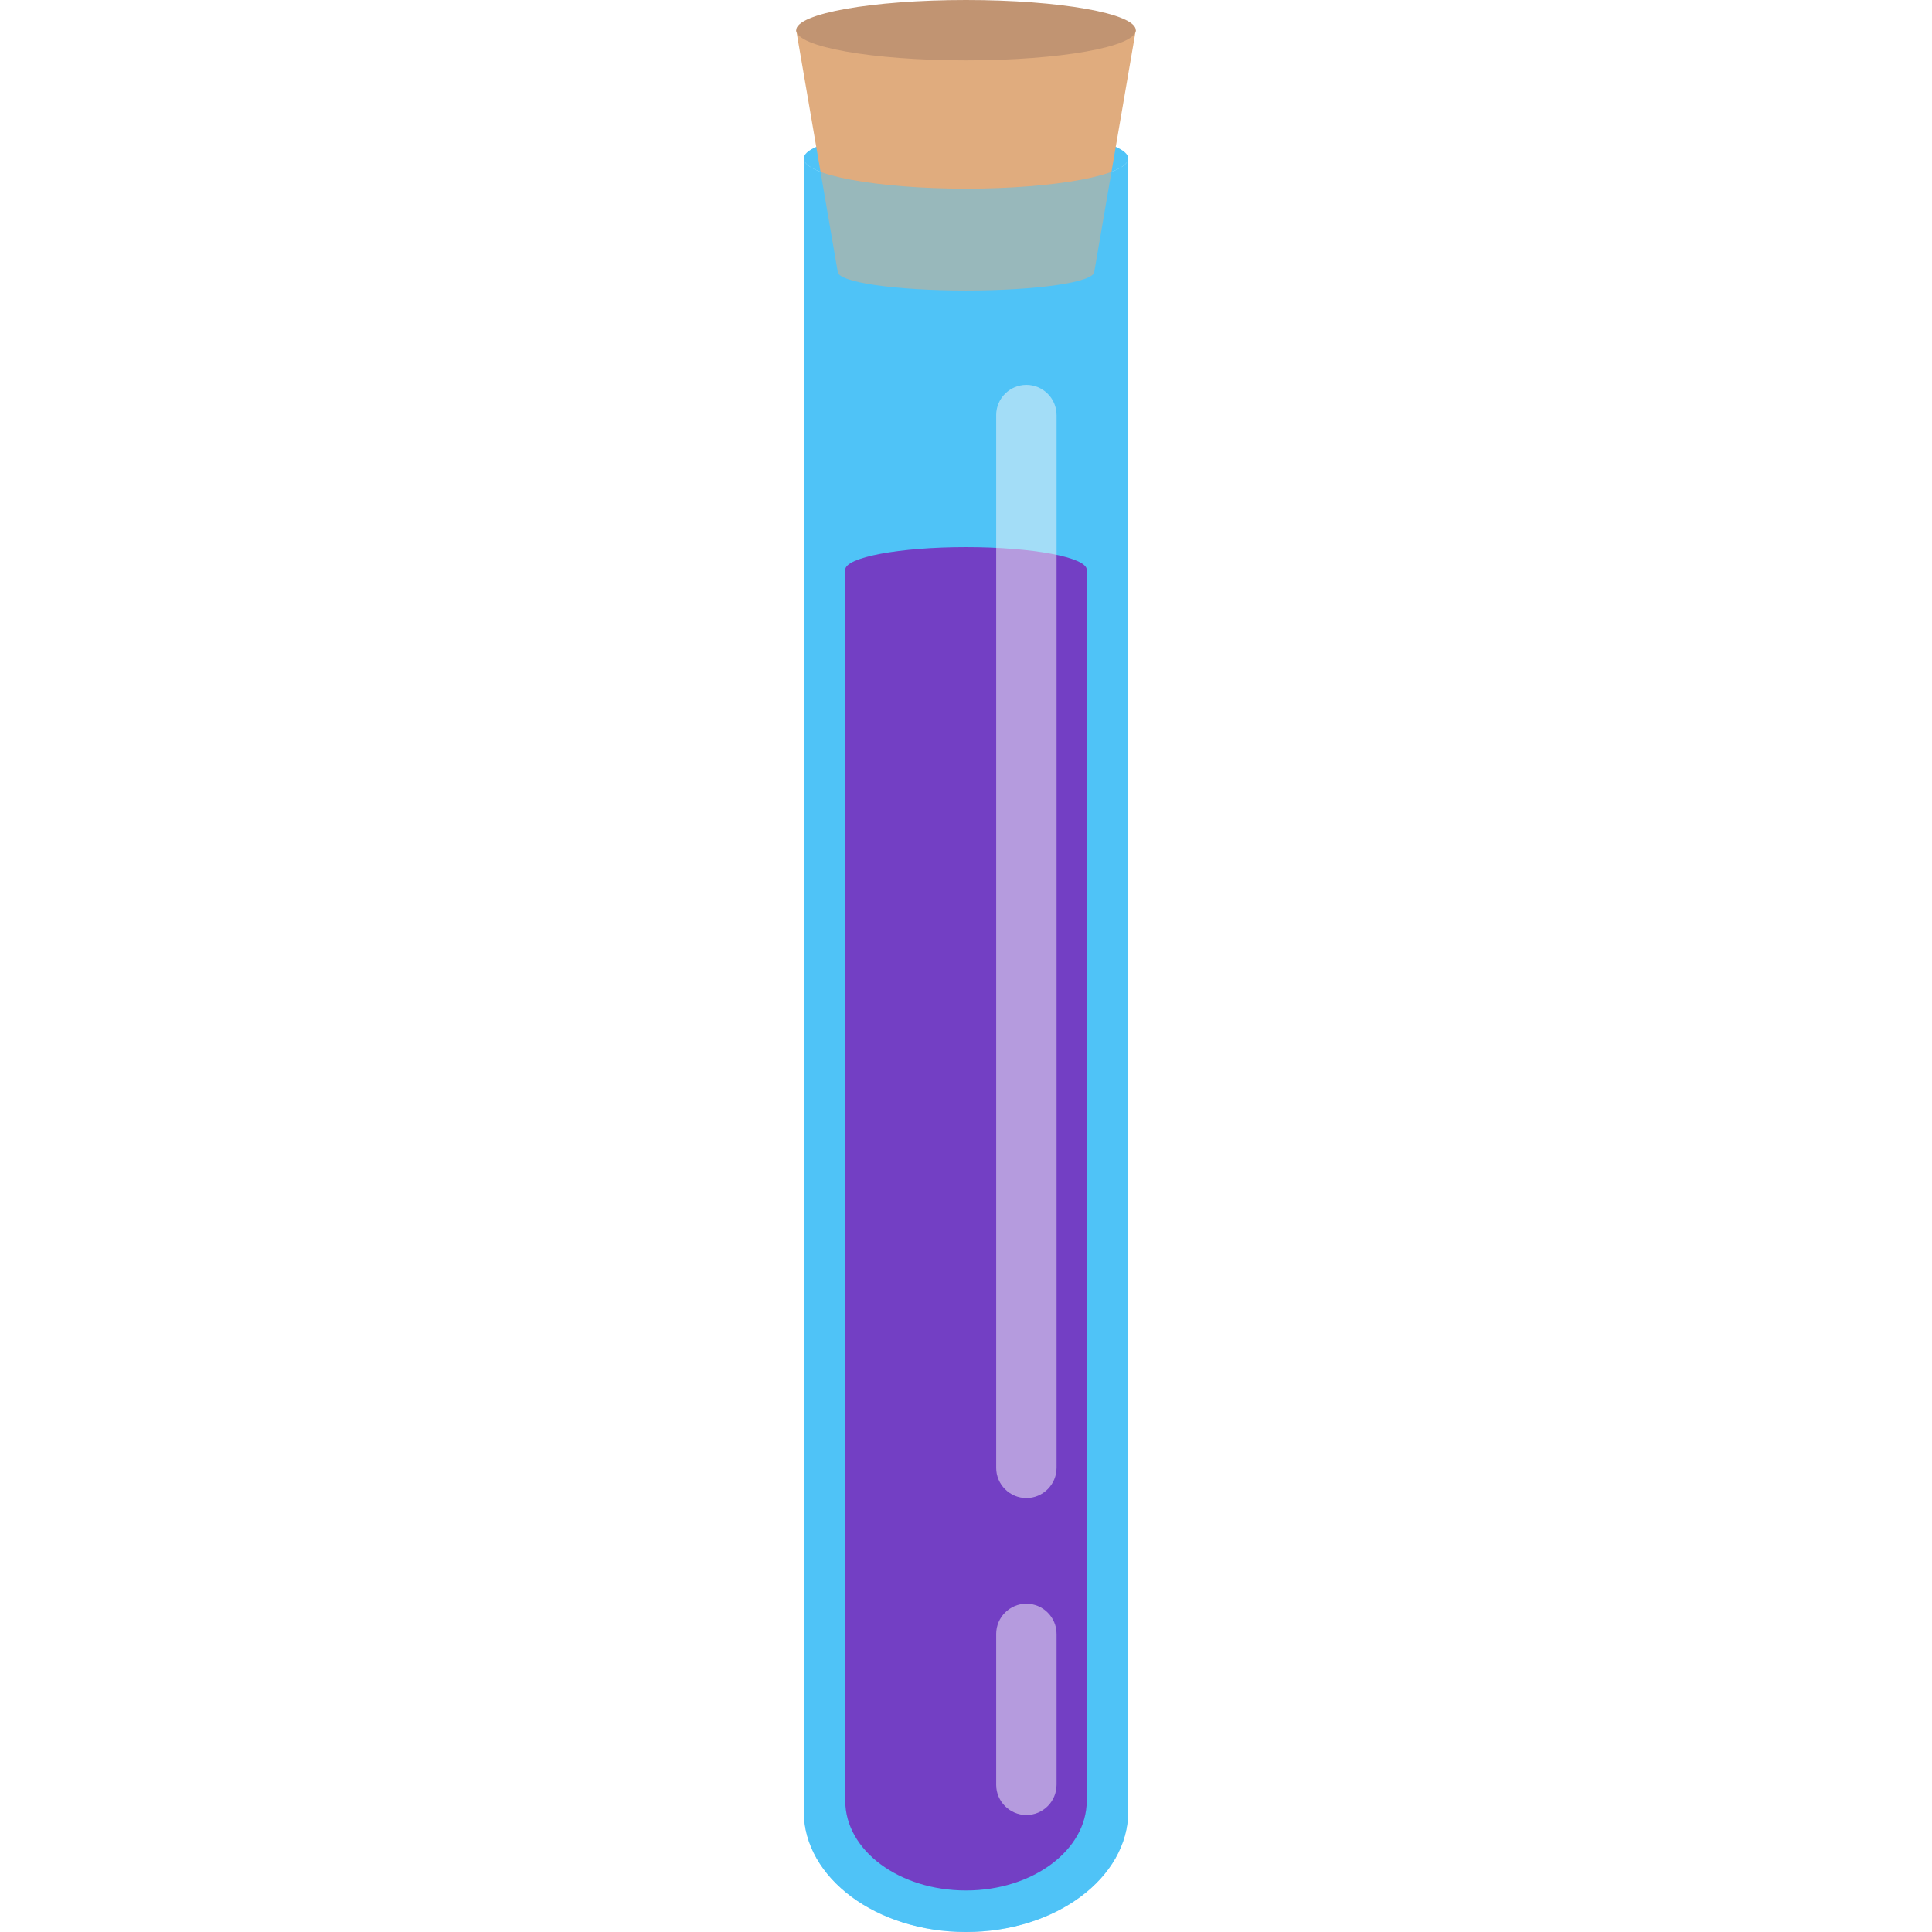
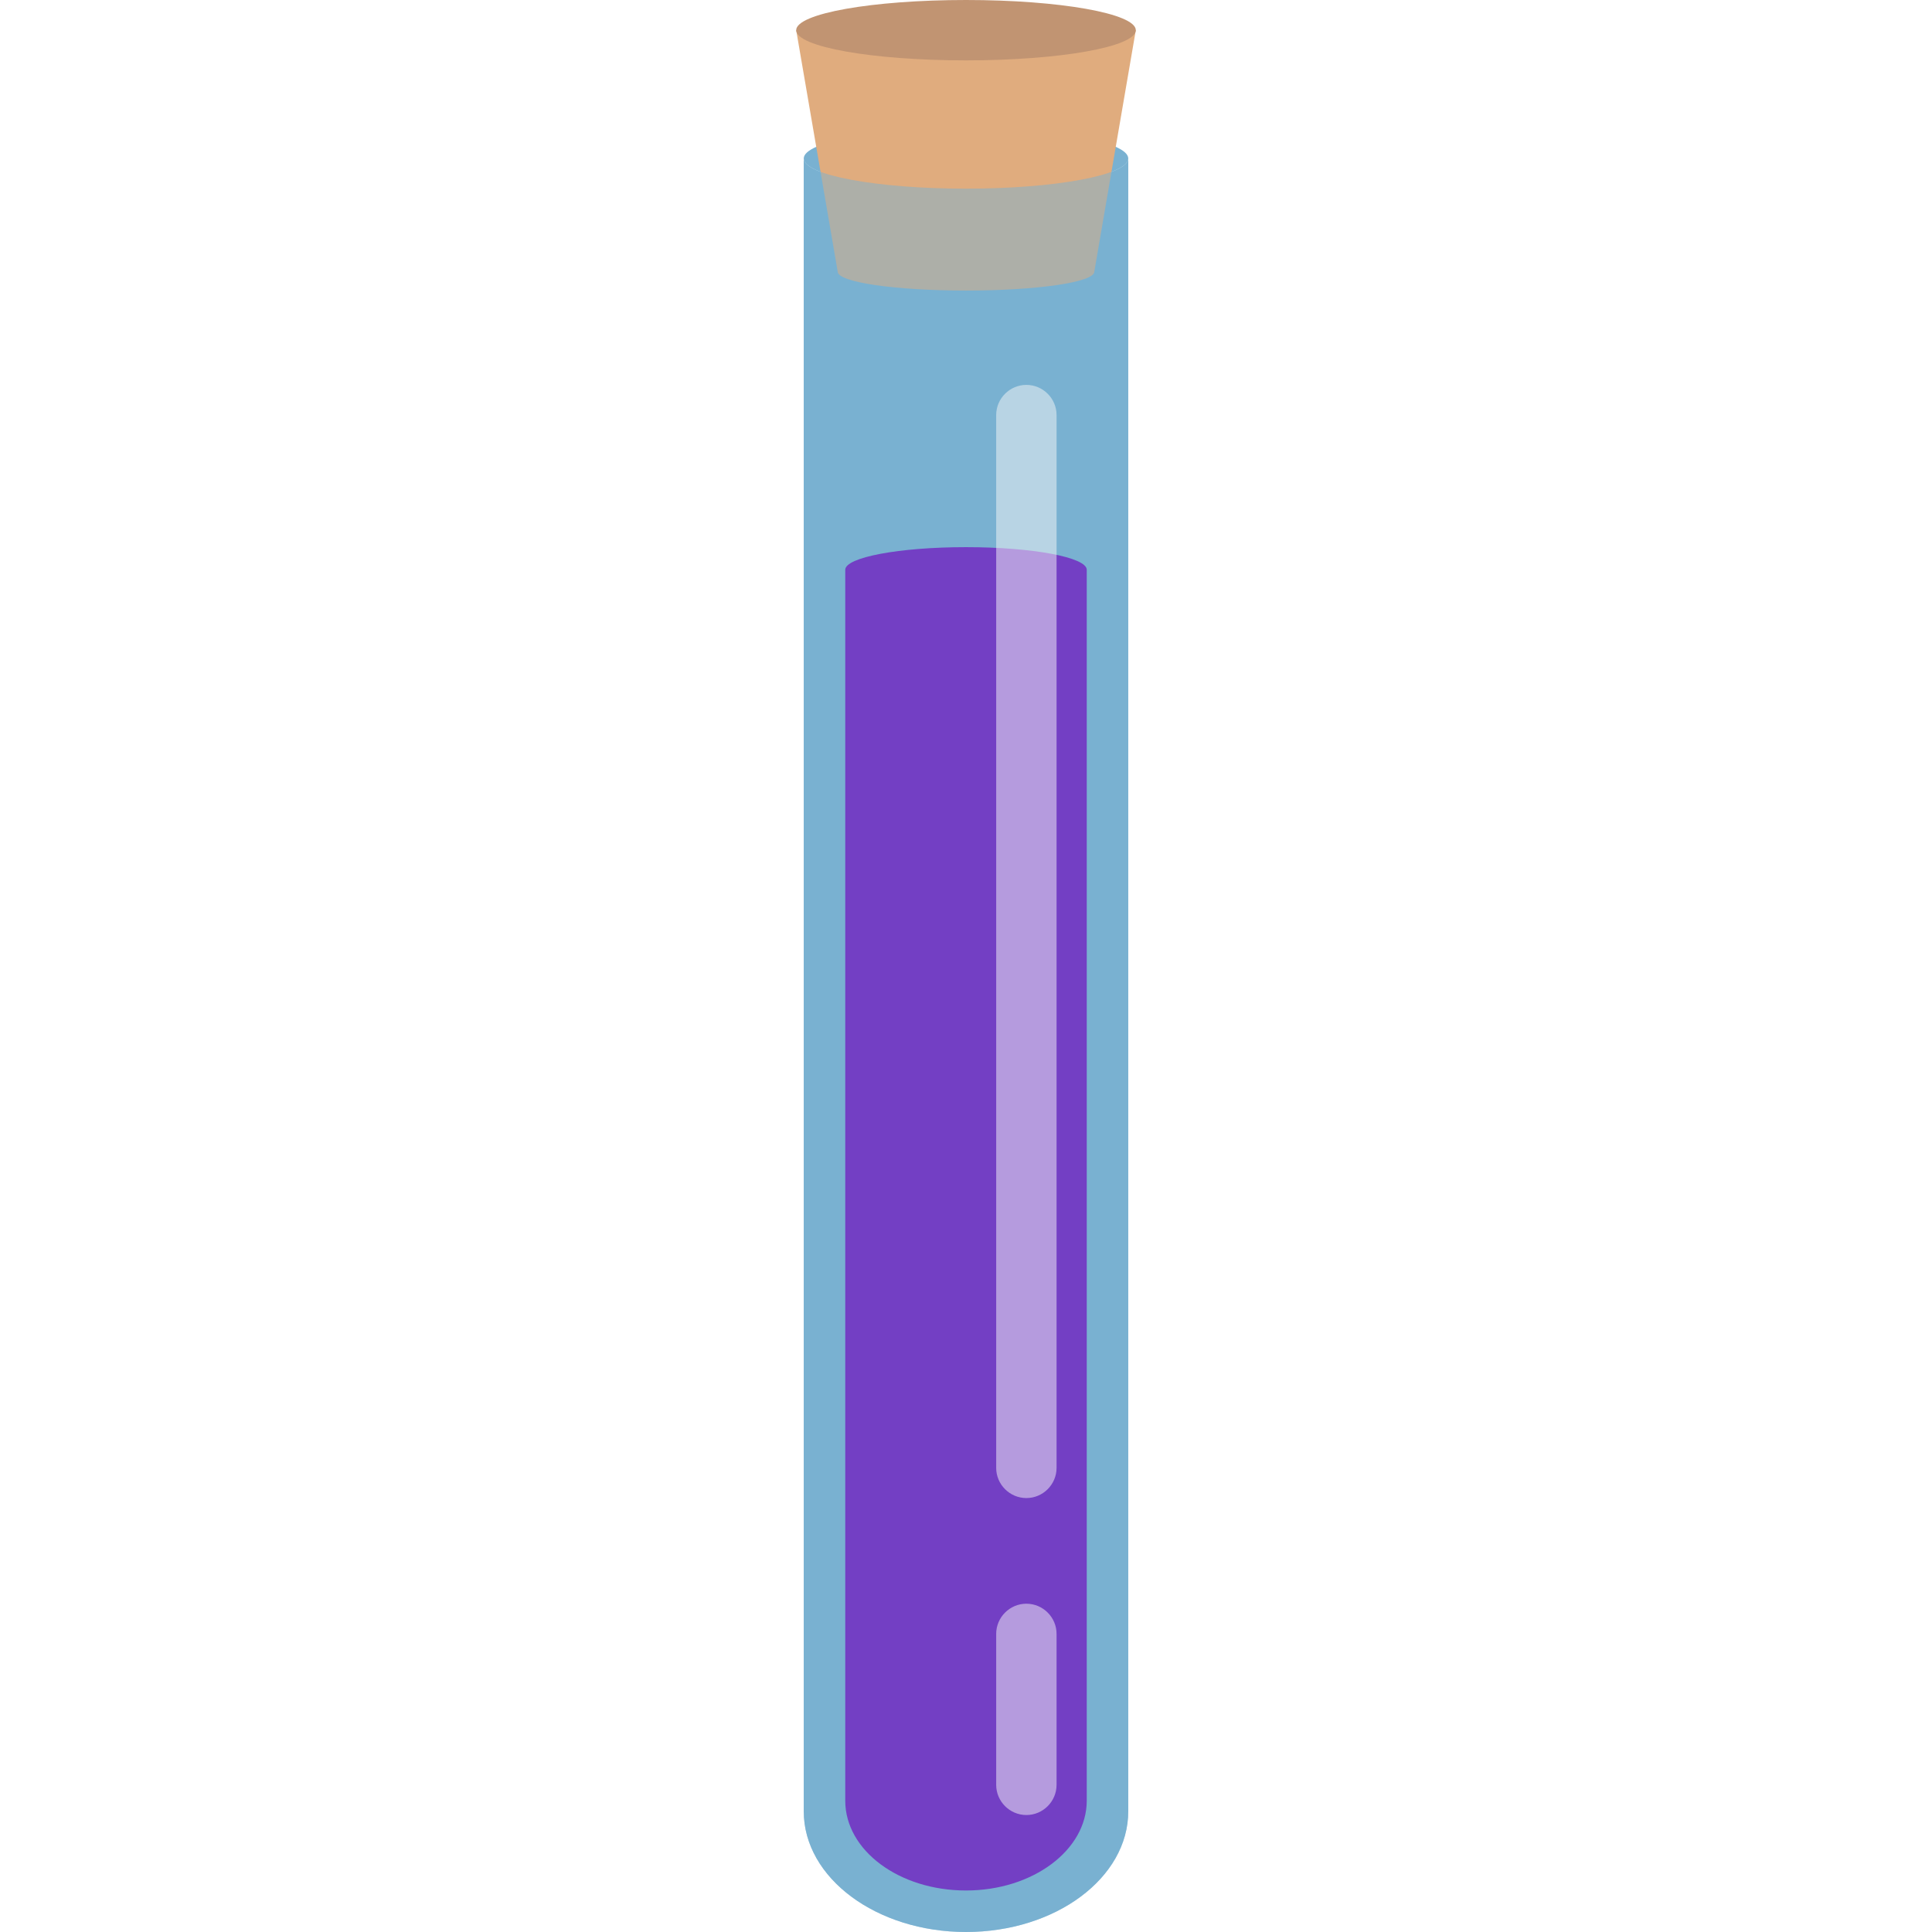
<svg xmlns="http://www.w3.org/2000/svg" version="1.1" x="0" y="0" viewBox="0 0 512 512" xml:space="preserve">
-   <ellipse fill="#4FC3F7" cx="256" cy="42" rx="43" ry="8" />
-   <path fill="#4FC3F7" d="M256 50c-23.7 0-43-3.6-43-8v438c0 17.7 19.3 32 43 32s43-14.3 43-32V42c0 4.4-19.3 8-43 8z" />
+   <ellipse fill="#79b1d1" cx="256" cy="42" rx="43" ry="8" />
+   <path fill="#79b1d1" d="M256 50c-23.7 0-43-3.6-43-8v438c0 17.7 19.3 32 43 32s43-14.3 43-32V42c0 4.4-19.3 8-43 8z" />
  <path fill="#E0AC7E" d="M256 8h-45l11 64c0 2.8 15.2 5 34 5s34-2.2 34-5l11-64h-45z" />
-   <path opacity=".5" fill="#4FC3F7" d="M256 50c-23.7 0-43-3.6-43-8v438c0 17.7 19.3 32 43 32s43-14.3 43-32V42c0 4.4-19.3 8-43 8z" />
+   <path opacity=".5" fill="#79b1d1" d="M256 50c-23.7 0-43-3.6-43-8v438c0 17.7 19.3 32 43 32s43-14.3 43-32V42c0 4.4-19.3 8-43 8z" />
  <path fill="#733FC4" d="M256 145c-17.7 0-32 2.7-32 6v326.2c0 13.2 14.3 23.8 32 23.8s32-10.7 32-23.8V151c0-3.3-14.3-6-32-6z" />
  <ellipse fill="#C19472" cx="256" cy="8" rx="45" ry="8" />
  <path opacity=".5" fill="#f8f8f8" d="M272 102c-4.4 0-8 3.6-8 8v279c0 4.4 3.6 8 8 8s8-3.6 8-8V110c0-4.4-3.6-8-8-8zm0 323c-4.4 0-8 3.6-8 8v40c0 4.4 3.6 8 8 8s8-3.6 8-8v-40c0-4.4-3.6-8-8-8z" />
</svg>
